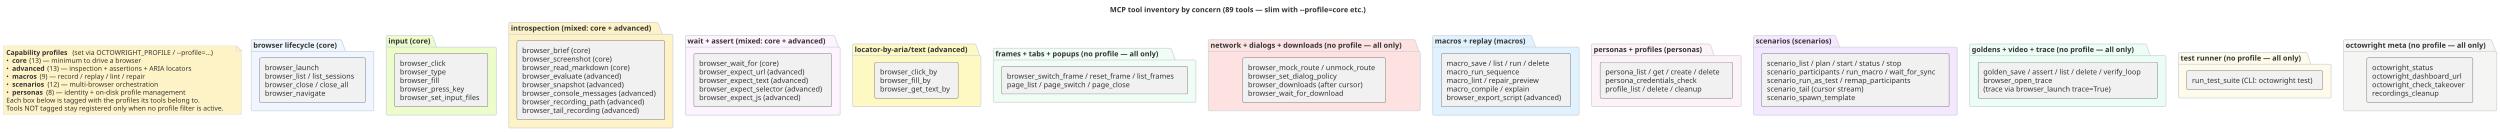
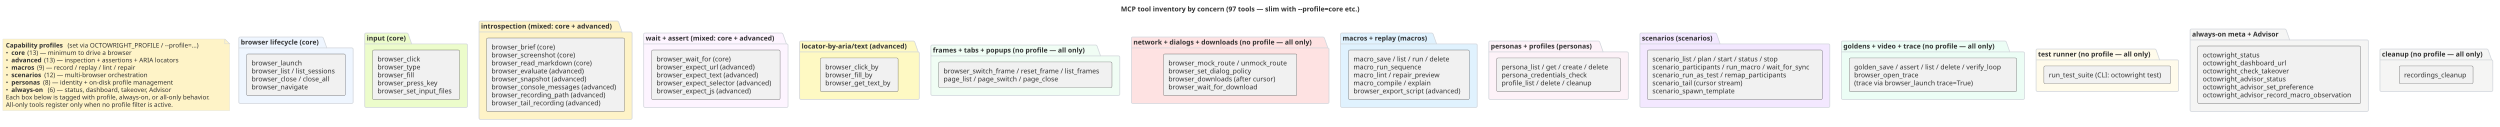
- <svg xmlns="http://www.w3.org/2000/svg" contentStyleType="text/css" data-diagram-type="DESCRIPTION" height="253px" preserveAspectRatio="none" style="width:4814px;height:253px;background:#FFFFFF;" version="1.1" viewBox="0 0 4814 253" width="4814px" zoomAndPan="magnify">
+ <svg xmlns="http://www.w3.org/2000/svg" contentStyleType="text/css" data-diagram-type="DESCRIPTION" height="261px" preserveAspectRatio="none" style="width:5162px;height:261px;background:#FFFFFF;" version="1.1" viewBox="0 0 5162 261" width="5162px" zoomAndPan="magnify">
  <defs />
  <g>
    <g class="title" data-source-line="5">
-       <text fill="#333333" font-family="sans-serif" font-size="14" font-weight="bold" lengthAdjust="spacing" textLength="526.394" x="2137.178" y="23.535">MCP tool inventory by concern (89 tools — slim with --profile=core etc.)</text>
-     </g>
-     <g class="cluster" data-qualified-name="browser lifecycle .core." data-source-line="25" id="ent0003">
-       <path d="M486.25,76.468 L655.893,76.468 A3.75,3.75 0 0 1 658.393,78.968 L665.393,98.957 L717.25,98.957 A2.5,2.5 0 0 1 719.75,101.457 L719.75,210.918 A2.5,2.5 0 0 1 717.25,213.418 L486.25,213.418 A2.5,2.5 0 0 1 483.75,210.918 L483.75,78.968 A2.5,2.5 0 0 1 486.25,76.468" fill="#EFF6FF" style="stroke:#D1D5DB;stroke-width:1.5;" />
-       <line style="stroke:#D1D5DB;stroke-width:1.5;" x1="483.75" x2="665.393" y1="98.957" y2="98.957" />
-       <text fill="#333333" font-family="sans-serif" font-size="14" font-weight="bold" lengthAdjust="spacing" textLength="168.643" x="487.75" y="92.003">browser lifecycle (core)</text>
-     </g>
-     <g class="cluster" data-qualified-name="input .core." data-source-line="29" id="ent0005">
-       <path d="M746.25,68.228 L831.093,68.228 A3.75,3.75 0 0 1 833.593,70.728 L840.593,90.717 L953.25,90.717 A2.5,2.5 0 0 1 955.75,93.217 L955.75,219.168 A2.5,2.5 0 0 1 953.25,221.668 L746.25,221.668 A2.5,2.5 0 0 1 743.75,219.168 L743.75,70.728 A2.5,2.5 0 0 1 746.25,68.228" fill="#ECFCCB" style="stroke:#D1D5DB;stroke-width:1.5;" />
-       <line style="stroke:#D1D5DB;stroke-width:1.5;" x1="743.75" x2="840.593" y1="90.717" y2="90.717" />
-       <text fill="#333333" font-family="sans-serif" font-size="14" font-weight="bold" lengthAdjust="spacing" textLength="83.843" x="747.75" y="83.763">input (core)</text>
-     </g>
-     <g class="cluster" data-qualified-name="introspection .mixed. core . advanced." data-source-line="33" id="ent0007">
-       <path d="M982.25,43.488 L1265.622,43.488 A3.75,3.75 0 0 1 1268.122,45.988 L1275.122,65.977 L1293.25,65.977 A2.5,2.5 0 0 1 1295.75,68.477 L1295.75,243.898 A2.5,2.5 0 0 1 1293.25,246.398 L982.25,246.398 A2.5,2.5 0 0 1 979.75,243.898 L979.75,45.988 A2.5,2.5 0 0 1 982.25,43.488" fill="#FEF3C7" style="stroke:#D1D5DB;stroke-width:1.5;" />
-       <line style="stroke:#D1D5DB;stroke-width:1.5;" x1="979.75" x2="1275.122" y1="65.977" y2="65.977" />
-       <text fill="#333333" font-family="sans-serif" font-size="14" font-weight="bold" lengthAdjust="spacing" textLength="282.372" x="983.75" y="59.023">introspection (mixed: core + advanced)</text>
-     </g>
-     <g class="cluster" data-qualified-name="wait . assert .mixed. core . advanced." data-source-line="37" id="ent0009">
-       <path d="M1322.25,68.228 L1604.891,68.228 A3.75,3.75 0 0 1 1607.391,70.728 L1614.391,90.717 L1615.25,90.717 A2.5,2.5 0 0 1 1617.75,93.217 L1617.75,219.168 A2.5,2.5 0 0 1 1615.25,221.668 L1322.25,221.668 A2.5,2.5 0 0 1 1319.75,219.168 L1319.75,70.728 A2.5,2.5 0 0 1 1322.25,68.228" fill="#FDF4FF" style="stroke:#D1D5DB;stroke-width:1.5;" />
-       <line style="stroke:#D1D5DB;stroke-width:1.5;" x1="1319.75" x2="1614.391" y1="90.717" y2="90.717" />
-       <text fill="#333333" font-family="sans-serif" font-size="14" font-weight="bold" lengthAdjust="spacing" textLength="281.641" x="1323.75" y="83.763">wait + assert (mixed: core + advanced)</text>
-     </g>
-     <g class="cluster" data-qualified-name="locator-by-aria.text .advanced." data-source-line="41" id="ent0011">
-       <path d="M1644.25,84.708 L1877.002,84.708 A3.75,3.75 0 0 1 1879.502,87.208 L1886.502,107.197 L1886.25,107.197 A2.5,2.5 0 0 1 1888.75,109.697 L1888.75,202.678 A2.5,2.5 0 0 1 1886.25,205.178 L1644.25,205.178 A2.5,2.5 0 0 1 1641.75,202.678 L1641.75,87.208 A2.5,2.5 0 0 1 1644.25,84.708" fill="#FEF9C3" style="stroke:#D1D5DB;stroke-width:1.5;" />
-       <line style="stroke:#D1D5DB;stroke-width:1.5;" x1="1641.75" x2="1886.502" y1="107.197" y2="107.197" />
-       <text fill="#333333" font-family="sans-serif" font-size="14" font-weight="bold" lengthAdjust="spacing" textLength="231.752" x="1645.75" y="100.243">locator-by-aria/text (advanced)</text>
-     </g>
-     <g class="cluster" data-qualified-name="frames . tabs . popups .no profile . all only." data-source-line="45" id="ent0013">
-       <path d="M1915.25,92.958 L2253.515,92.958 A3.75,3.75 0 0 1 2256.015,95.458 L2263.015,115.447 L2300.25,115.447 A2.5,2.5 0 0 1 2302.75,117.947 L2302.75,194.438 A2.5,2.5 0 0 1 2300.25,196.938 L1915.25,196.938 A2.5,2.5 0 0 1 1912.75,194.438 L1912.75,95.458 A2.5,2.5 0 0 1 1915.25,92.958" fill="#F0FDF4" style="stroke:#D1D5DB;stroke-width:1.5;" />
-       <line style="stroke:#D1D5DB;stroke-width:1.5;" x1="1912.75" x2="2263.015" y1="115.447" y2="115.447" />
-       <text fill="#333333" font-family="sans-serif" font-size="14" font-weight="bold" lengthAdjust="spacing" textLength="337.265" x="1916.75" y="108.493">frames + tabs + popups (no profile — all only)</text>
-     </g>
-     <g class="cluster" data-qualified-name="network . dialogs . downloads .no profile . all only." data-source-line="49" id="ent0015">
-       <path d="M2329.25,76.468 L2722.872,76.468 A3.75,3.75 0 0 1 2725.372,78.968 L2732.372,98.957 L2732.25,98.957 A2.5,2.5 0 0 1 2734.75,101.457 L2734.75,210.918 A2.5,2.5 0 0 1 2732.25,213.418 L2329.25,213.418 A2.5,2.5 0 0 1 2326.75,210.918 L2326.75,78.968 A2.5,2.5 0 0 1 2329.25,76.468" fill="#FEE2E2" style="stroke:#D1D5DB;stroke-width:1.5;" />
-       <line style="stroke:#D1D5DB;stroke-width:1.5;" x1="2326.75" x2="2732.372" y1="98.957" y2="98.957" />
-       <text fill="#333333" font-family="sans-serif" font-size="14" font-weight="bold" lengthAdjust="spacing" textLength="392.622" x="2330.75" y="92.003">network + dialogs + downloads (no profile — all only)</text>
-     </g>
-     <g class="cluster" data-qualified-name="macros . replay .macros." data-source-line="53" id="ent0017">
-       <path d="M2761.25,68.228 L2947.354,68.228 A3.75,3.75 0 0 1 2949.854,70.728 L2956.854,90.717 L3038.25,90.717 A2.5,2.5 0 0 1 3040.75,93.217 L3040.75,219.168 A2.5,2.5 0 0 1 3038.25,221.668 L2761.25,221.668 A2.5,2.5 0 0 1 2758.75,219.168 L2758.75,70.728 A2.5,2.5 0 0 1 2761.25,68.228" fill="#E0F2FE" style="stroke:#D1D5DB;stroke-width:1.5;" />
-       <line style="stroke:#D1D5DB;stroke-width:1.5;" x1="2758.75" x2="2956.854" y1="90.717" y2="90.717" />
-       <text fill="#333333" font-family="sans-serif" font-size="14" font-weight="bold" lengthAdjust="spacing" textLength="185.103" x="2762.75" y="83.763">macros + replay (macros)</text>
-     </g>
-     <g class="cluster" data-qualified-name="personas . profiles .personas." data-source-line="57" id="ent0019">
-       <path d="M3067.25,84.708 L3291.3,84.708 A3.75,3.75 0 0 1 3293.8,87.208 L3300.8,107.197 L3350.25,107.197 A2.5,2.5 0 0 1 3352.75,109.697 L3352.75,202.678 A2.5,2.5 0 0 1 3350.25,205.178 L3067.25,205.178 A2.5,2.5 0 0 1 3064.75,202.678 L3064.75,87.208 A2.5,2.5 0 0 1 3067.25,84.708" fill="#FDF2F8" style="stroke:#D1D5DB;stroke-width:1.5;" />
-       <line style="stroke:#D1D5DB;stroke-width:1.5;" x1="3064.75" x2="3300.8" y1="107.197" y2="107.197" />
-       <text fill="#333333" font-family="sans-serif" font-size="14" font-weight="bold" lengthAdjust="spacing" textLength="223.05" x="3068.75" y="100.243">personas + profiles (personas)</text>
-     </g>
-     <g class="cluster" data-qualified-name="scenarios .scenarios." data-source-line="61" id="ent0021">
-       <path d="M3379.25,68.228 L3532.78,68.228 A3.75,3.75 0 0 1 3535.28,70.728 L3542.28,90.717 L3766.25,90.717 A2.5,2.5 0 0 1 3768.75,93.217 L3768.75,219.168 A2.5,2.5 0 0 1 3766.25,221.668 L3379.25,221.668 A2.5,2.5 0 0 1 3376.75,219.168 L3376.75,70.728 A2.5,2.5 0 0 1 3379.25,68.228" fill="#F3E8FF" style="stroke:#D1D5DB;stroke-width:1.5;" />
-       <line style="stroke:#D1D5DB;stroke-width:1.5;" x1="3376.75" x2="3542.28" y1="90.717" y2="90.717" />
-       <text fill="#333333" font-family="sans-serif" font-size="14" font-weight="bold" lengthAdjust="spacing" textLength="152.53" x="3380.75" y="83.763">scenarios (scenarios)</text>
-     </g>
-     <g class="cluster" data-qualified-name="goldens . video . trace .no profile . all only." data-source-line="65" id="ent0023">
-       <path d="M3795.25,84.708 L4130.965,84.708 A3.75,3.75 0 0 1 4133.465,87.208 L4140.465,107.197 L4168.25,107.197 A2.5,2.5 0 0 1 4170.75,109.697 L4170.75,202.678 A2.5,2.5 0 0 1 4168.25,205.178 L3795.25,205.178 A2.5,2.5 0 0 1 3792.75,202.678 L3792.75,87.208 A2.5,2.5 0 0 1 3795.25,84.708" fill="#ECFDF5" style="stroke:#D1D5DB;stroke-width:1.5;" />
-       <line style="stroke:#D1D5DB;stroke-width:1.5;" x1="3792.75" x2="4140.465" y1="107.197" y2="107.197" />
-       <text fill="#333333" font-family="sans-serif" font-size="14" font-weight="bold" lengthAdjust="spacing" textLength="334.715" x="3796.75" y="100.243">goldens + video + trace (no profile — all only)</text>
-     </g>
-     <g class="cluster" data-qualified-name="test runner .no profile . all only." data-source-line="69" id="ent0025">
-       <path d="M4197.25,101.198 L4440.31,101.198 A3.75,3.75 0 0 1 4442.81,103.698 L4449.81,123.687 L4486.25,123.687 A2.5,2.5 0 0 1 4488.75,126.187 L4488.75,186.188 A2.5,2.5 0 0 1 4486.25,188.688 L4197.25,188.688 A2.5,2.5 0 0 1 4194.75,186.188 L4194.75,103.698 A2.5,2.5 0 0 1 4197.25,101.198" fill="#FFFBEB" style="stroke:#D1D5DB;stroke-width:1.5;" />
-       <line style="stroke:#D1D5DB;stroke-width:1.5;" x1="4194.75" x2="4449.81" y1="123.687" y2="123.687" />
-       <text fill="#333333" font-family="sans-serif" font-size="14" font-weight="bold" lengthAdjust="spacing" textLength="242.06" x="4198.75" y="116.733">test runner (no profile — all only)</text>
-     </g>
-     <g class="cluster" data-qualified-name="octowright meta .no profile . all only." data-source-line="73" id="ent0027">
-       <path d="M4515.25,76.468 L4796.12,76.468 A3.75,3.75 0 0 1 4798.62,78.968 L4805.62,98.957 L4805.25,98.957 A2.5,2.5 0 0 1 4807.75,101.457 L4807.75,210.918 A2.5,2.5 0 0 1 4805.25,213.418 L4515.25,213.418 A2.5,2.5 0 0 1 4512.75,210.918 L4512.75,78.968 A2.5,2.5 0 0 1 4515.25,76.468" fill="#F5F5F4" style="stroke:#D1D5DB;stroke-width:1.5;" />
-       <line style="stroke:#D1D5DB;stroke-width:1.5;" x1="4512.75" x2="4805.62" y1="98.957" y2="98.957" />
-       <text fill="#333333" font-family="sans-serif" font-size="14" font-weight="bold" lengthAdjust="spacing" textLength="279.87" x="4516.75" y="92.003">octowright meta (no profile — all only)</text>
-     </g>
-     <g class="entity" data-qualified-name="browser lifecycle .core..LIFE" data-source-line="26" id="ent0004">
-       <rect fill="#F1F1F1" height="85.953" rx="2.5" ry="2.5" style="stroke:#181818;stroke-width:0.5;" width="203.408" x="500.05" y="111.468" />
-       <text fill="#333333" font-family="sans-serif" font-size="14" lengthAdjust="spacing" textLength="106.606" x="510.05" y="135.003">browser_launch</text>
-       <text fill="#333333" font-family="sans-serif" font-size="14" lengthAdjust="spacing" textLength="183.408" x="510.05" y="151.492">browser_list / list_sessions</text>
-       <text fill="#333333" font-family="sans-serif" font-size="14" lengthAdjust="spacing" textLength="170.126" x="510.05" y="167.98">browser_close / close_all</text>
-       <text fill="#333333" font-family="sans-serif" font-size="14" lengthAdjust="spacing" textLength="118.802" x="510.05" y="184.468">browser_navigate</text>
-     </g>
-     <g class="entity" data-qualified-name="input .core..INPUT" data-source-line="30" id="ent0006">
-       <rect fill="#F1F1F1" height="102.441" rx="2.5" ry="2.5" style="stroke:#181818;stroke-width:0.5;" width="179.414" x="760.05" y="103.228" />
-       <text fill="#333333" font-family="sans-serif" font-size="14" lengthAdjust="spacing" textLength="92.21" x="770.05" y="126.763">browser_click</text>
-       <text fill="#333333" font-family="sans-serif" font-size="14" lengthAdjust="spacing" textLength="90.754" x="770.05" y="143.252">browser_type</text>
-       <text fill="#333333" font-family="sans-serif" font-size="14" lengthAdjust="spacing" textLength="78.88" x="770.05" y="159.74">browser_fill</text>
-       <text fill="#333333" font-family="sans-serif" font-size="14" lengthAdjust="spacing" textLength="128.502" x="770.05" y="176.228">browser_press_key</text>
-       <text fill="#333333" font-family="sans-serif" font-size="14" lengthAdjust="spacing" textLength="159.414" x="770.05" y="192.717">browser_set_input_files</text>
-     </g>
-     <g class="entity" data-qualified-name="introspection .mixed. core . advanced..INTRO" data-source-line="34" id="ent0008">
-       <rect fill="#F1F1F1" height="151.906" rx="2.5" ry="2.5" style="stroke:#181818;stroke-width:0.5;" width="284.701" x="995.4" y="78.488" />
-       <text fill="#333333" font-family="sans-serif" font-size="14" lengthAdjust="spacing" textLength="135.96" x="1005.4" y="102.023">browser_brief (core)</text>
-       <text fill="#333333" font-family="sans-serif" font-size="14" lengthAdjust="spacing" textLength="178.411" x="1005.4" y="118.512">browser_screenshot (core)</text>
-       <text fill="#333333" font-family="sans-serif" font-size="14" lengthAdjust="spacing" textLength="213.097" x="1005.4" y="135">browser_read_markdown (core)</text>
-       <text fill="#333333" font-family="sans-serif" font-size="14" lengthAdjust="spacing" textLength="195.398" x="1005.4" y="151.488">browser_evaluate (advanced)</text>
-       <text fill="#333333" font-family="sans-serif" font-size="14" lengthAdjust="spacing" textLength="201.148" x="1005.4" y="167.977">browser_snapshot (advanced)</text>
-       <text fill="#333333" font-family="sans-serif" font-size="14" lengthAdjust="spacing" textLength="264.701" x="1005.4" y="184.465">browser_console_messages (advanced)</text>
-       <text fill="#333333" font-family="sans-serif" font-size="14" lengthAdjust="spacing" textLength="241.89" x="1005.4" y="200.953">browser_recording_path (advanced)</text>
-       <text fill="#333333" font-family="sans-serif" font-size="14" lengthAdjust="spacing" textLength="232.483" x="1005.4" y="217.441">browser_tail_recording (advanced)</text>
-     </g>
-     <g class="entity" data-qualified-name="wait . assert .mixed. core . advanced..ASSERT" data-source-line="38" id="ent0010">
-       <rect fill="#F1F1F1" height="102.441" rx="2.5" ry="2.5" style="stroke:#181818;stroke-width:0.5;" width="265.041" x="1336.23" y="103.228" />
-       <text fill="#333333" font-family="sans-serif" font-size="14" lengthAdjust="spacing" textLength="158.703" x="1346.23" y="126.763">browser_wait_for (core)</text>
-       <text fill="#333333" font-family="sans-serif" font-size="14" lengthAdjust="spacing" textLength="209.986" x="1346.23" y="143.252">browser_expect_url (advanced)</text>
-       <text fill="#333333" font-family="sans-serif" font-size="14" lengthAdjust="spacing" textLength="218.381" x="1346.23" y="159.74">browser_expect_text (advanced)</text>
-       <text fill="#333333" font-family="sans-serif" font-size="14" lengthAdjust="spacing" textLength="245.041" x="1346.23" y="176.228">browser_expect_selector (advanced)</text>
-       <text fill="#333333" font-family="sans-serif" font-size="14" lengthAdjust="spacing" textLength="202.918" x="1346.23" y="192.717">browser_expect_js (advanced)</text>
-     </g>
-     <g class="entity" data-qualified-name="locator-by-aria.text .advanced..LOC" data-source-line="42" id="ent0012">
-       <rect fill="#F1F1F1" height="69.465" rx="2.5" ry="2.5" style="stroke:#181818;stroke-width:0.5;" width="160.342" x="1684.58" y="119.708" />
-       <text fill="#333333" font-family="sans-serif" font-size="14" lengthAdjust="spacing" textLength="115.336" x="1694.58" y="143.243">browser_click_by</text>
-       <text fill="#333333" font-family="sans-serif" font-size="14" lengthAdjust="spacing" textLength="102.006" x="1694.58" y="159.732">browser_fill_by</text>
-       <text fill="#333333" font-family="sans-serif" font-size="14" lengthAdjust="spacing" textLength="140.342" x="1694.58" y="176.22">browser_get_text_by</text>
-     </g>
-     <g class="entity" data-qualified-name="frames . tabs . popups .no profile . all only..FRMTAB" data-source-line="46" id="ent0014">
-       <rect fill="#F1F1F1" height="52.977" rx="2.5" ry="2.5" style="stroke:#181818;stroke-width:0.5;" width="357.798" x="1928.86" y="127.958" />
-       <text fill="#333333" font-family="sans-serif" font-size="14" lengthAdjust="spacing" textLength="337.798" x="1938.86" y="151.493">browser_switch_frame / reset_frame / list_frames</text>
-       <text fill="#333333" font-family="sans-serif" font-size="14" lengthAdjust="spacing" textLength="250.906" x="1938.86" y="167.982">page_list / page_switch / page_close</text>
-     </g>
-     <g class="entity" data-qualified-name="network . dialogs . downloads .no profile . all only..NET" data-source-line="50" id="ent0016">
-       <rect fill="#F1F1F1" height="85.953" rx="2.5" ry="2.5" style="stroke:#181818;stroke-width:0.5;" width="275.322" x="2393.09" y="111.468" />
-       <text fill="#333333" font-family="sans-serif" font-size="14" lengthAdjust="spacing" textLength="255.322" x="2403.09" y="135.003">browser_mock_route / unmock_route</text>
-       <text fill="#333333" font-family="sans-serif" font-size="14" lengthAdjust="spacing" textLength="177.721" x="2403.09" y="151.492">browser_set_dialog_policy</text>
-       <text fill="#333333" font-family="sans-serif" font-size="14" lengthAdjust="spacing" textLength="227.466" x="2403.09" y="167.98">browser_downloads (after cursor)</text>
-       <text fill="#333333" font-family="sans-serif" font-size="14" lengthAdjust="spacing" textLength="188.945" x="2403.09" y="184.468">browser_wait_for_download</text>
-     </g>
-     <g class="entity" data-qualified-name="macros . replay .macros..MAC" data-source-line="54" id="ent0018">
-       <rect fill="#F1F1F1" height="102.441" rx="2.5" ry="2.5" style="stroke:#181818;stroke-width:0.5;" width="249.011" x="2775.25" y="103.228" />
-       <text fill="#333333" font-family="sans-serif" font-size="14" lengthAdjust="spacing" textLength="212.885" x="2785.25" y="126.763">macro_save / list / run / delete</text>
-       <text fill="#333333" font-family="sans-serif" font-size="14" lengthAdjust="spacing" textLength="143.302" x="2785.25" y="143.252">macro_run_sequence</text>
-       <text fill="#333333" font-family="sans-serif" font-size="14" lengthAdjust="spacing" textLength="186.587" x="2785.25" y="159.74">macro_lint / repair_preview</text>
-       <text fill="#333333" font-family="sans-serif" font-size="14" lengthAdjust="spacing" textLength="168.759" x="2785.25" y="176.228">macro_compile / explain</text>
-       <text fill="#333333" font-family="sans-serif" font-size="14" lengthAdjust="spacing" textLength="229.011" x="2785.25" y="192.717">browser_export_script (advanced)</text>
-     </g>
-     <g class="entity" data-qualified-name="personas . profiles .personas..PERS" data-source-line="58" id="ent0020">
-       <rect fill="#F1F1F1" height="69.465" rx="2.5" ry="2.5" style="stroke:#181818;stroke-width:0.5;" width="255.293" x="3081.11" y="119.708" />
-       <text fill="#333333" font-family="sans-serif" font-size="14" lengthAdjust="spacing" textLength="235.293" x="3091.11" y="143.243">persona_list / get / create / delete</text>
-       <text fill="#333333" font-family="sans-serif" font-size="14" lengthAdjust="spacing" textLength="181.706" x="3091.11" y="159.732">persona_credentials_check</text>
-       <text fill="#333333" font-family="sans-serif" font-size="14" lengthAdjust="spacing" textLength="198.481" x="3091.11" y="176.22">profile_list / delete / cleanup</text>
-     </g>
-     <g class="entity" data-qualified-name="scenarios .scenarios..SCN" data-source-line="62" id="ent0022">
-       <rect fill="#F1F1F1" height="102.441" rx="2.5" ry="2.5" style="stroke:#181818;stroke-width:0.5;" width="360.676" x="3392.42" y="103.228" />
-       <text fill="#333333" font-family="sans-serif" font-size="14" lengthAdjust="spacing" textLength="280.472" x="3402.42" y="126.763">scenario_list / plan / start / status / stop</text>
-       <text fill="#333333" font-family="sans-serif" font-size="14" lengthAdjust="spacing" textLength="340.676" x="3402.42" y="143.252">scenario_participants / run_macro / wait_for_sync</text>
-       <text fill="#333333" font-family="sans-serif" font-size="14" lengthAdjust="spacing" textLength="288.005" x="3402.42" y="159.74">scenario_run_as_test / remap_participants</text>
-       <text fill="#333333" font-family="sans-serif" font-size="14" lengthAdjust="spacing" textLength="192.685" x="3402.42" y="176.228">scenario_tail (cursor stream)</text>
-       <text fill="#333333" font-family="sans-serif" font-size="14" lengthAdjust="spacing" textLength="173.79" x="3402.42" y="192.717">scenario_spawn_template</text>
-     </g>
-     <g class="entity" data-qualified-name="goldens . video . trace .no profile . all only..ART" data-source-line="66" id="ent0024">
-       <rect fill="#F1F1F1" height="69.465" rx="2.5" ry="2.5" style="stroke:#181818;stroke-width:0.5;" width="345.466" x="3809.02" y="119.708" />
-       <text fill="#333333" font-family="sans-serif" font-size="14" lengthAdjust="spacing" textLength="325.466" x="3819.02" y="143.243">golden_save / assert / list / delete / verify_loop</text>
-       <text fill="#333333" font-family="sans-serif" font-size="14" lengthAdjust="spacing" textLength="136.158" x="3819.02" y="159.732">browser_open_trace</text>
-       <text fill="#333333" font-family="sans-serif" font-size="14" lengthAdjust="spacing" textLength="257.558" x="3819.02" y="176.22">(trace via browser_launch trace=True)</text>
-     </g>
-     <g class="entity" data-qualified-name="test runner .no profile . all only..RUN" data-source-line="70" id="ent0026">
-       <rect fill="#F1F1F1" height="36.488" rx="2.5" ry="2.5" style="stroke:#181818;stroke-width:0.5;" width="261.664" x="4210.92" y="136.198" />
-       <text fill="#333333" font-family="sans-serif" font-size="14" lengthAdjust="spacing" textLength="241.664" x="4220.92" y="159.733">run_test_suite (CLI: octowright test)</text>
-     </g>
-     <g class="entity" data-qualified-name="octowright meta .no profile . all only..META" data-source-line="74" id="ent0028">
-       <rect fill="#F1F1F1" height="85.953" rx="2.5" ry="2.5" style="stroke:#181818;stroke-width:0.5;" width="204.16" x="4557.67" y="111.468" />
-       <text fill="#333333" font-family="sans-serif" font-size="14" lengthAdjust="spacing" textLength="120.989" x="4567.67" y="135.003">octowright_status</text>
-       <text fill="#333333" font-family="sans-serif" font-size="14" lengthAdjust="spacing" textLength="177.338" x="4567.67" y="151.492">octowright_dashboard_url</text>
-       <text fill="#333333" font-family="sans-serif" font-size="14" lengthAdjust="spacing" textLength="184.16" x="4567.67" y="167.98">octowright_check_takeover</text>
-       <text fill="#333333" font-family="sans-serif" font-size="14" lengthAdjust="spacing" textLength="132.378" x="4567.67" y="184.468">recordings_cleanup</text>
+       <text fill="#333333" font-family="sans-serif" font-size="14" font-weight="700" lengthAdjust="spacing" textLength="526.394" x="2314.368" y="23.535">MCP tool inventory by concern (97 tools — slim with --profile=core etc.)</text>
+     </g>
+     <g class="cluster" data-qualified-name="browser lifecycle .core." data-source-line="26" id="ent0003">
+       <path d="M495.63,76.468 L665.273,76.468 A3.75,3.75 0 0 1 667.773,78.968 L674.773,98.957 L726.63,98.957 A2.5,2.5 0 0 1 729.13,101.457 L729.13,210.918 A2.5,2.5 0 0 1 726.63,213.418 L495.63,213.418 A2.5,2.5 0 0 1 493.13,210.918 L493.13,78.968 A2.5,2.5 0 0 1 495.63,76.468" fill="#EFF6FF" style="stroke:#D1D5DB;stroke-width:1.5;" />
+       <line style="stroke:#D1D5DB;stroke-width:1.5;" x1="493.13" x2="674.773" y1="98.957" y2="98.957" />
+       <text fill="#333333" font-family="sans-serif" font-size="14" font-weight="700" lengthAdjust="spacing" textLength="168.643" x="497.13" y="92.003">browser lifecycle (core)</text>
+     </g>
+     <g class="cluster" data-qualified-name="input .core." data-source-line="30" id="ent0005">
+       <path d="M755.63,68.228 L840.473,68.228 A3.75,3.75 0 0 1 842.973,70.728 L849.973,90.717 L962.63,90.717 A2.5,2.5 0 0 1 965.13,93.217 L965.13,219.168 A2.5,2.5 0 0 1 962.63,221.668 L755.63,221.668 A2.5,2.5 0 0 1 753.13,219.168 L753.13,70.728 A2.5,2.5 0 0 1 755.63,68.228" fill="#ECFCCB" style="stroke:#D1D5DB;stroke-width:1.5;" />
+       <line style="stroke:#D1D5DB;stroke-width:1.5;" x1="753.13" x2="849.973" y1="90.717" y2="90.717" />
+       <text fill="#333333" font-family="sans-serif" font-size="14" font-weight="700" lengthAdjust="spacing" textLength="83.843" x="757.13" y="83.763">input (core)</text>
+     </g>
+     <g class="cluster" data-qualified-name="introspection .mixed. core . advanced." data-source-line="34" id="ent0007">
+       <path d="M991.63,43.488 L1275.002,43.488 A3.75,3.75 0 0 1 1277.502,45.988 L1284.502,65.977 L1302.63,65.977 A2.5,2.5 0 0 1 1305.13,68.477 L1305.13,243.898 A2.5,2.5 0 0 1 1302.63,246.398 L991.63,246.398 A2.5,2.5 0 0 1 989.13,243.898 L989.13,45.988 A2.5,2.5 0 0 1 991.63,43.488" fill="#FEF3C7" style="stroke:#D1D5DB;stroke-width:1.5;" />
+       <line style="stroke:#D1D5DB;stroke-width:1.5;" x1="989.13" x2="1284.502" y1="65.977" y2="65.977" />
+       <text fill="#333333" font-family="sans-serif" font-size="14" font-weight="700" lengthAdjust="spacing" textLength="282.372" x="993.13" y="59.023">introspection (mixed: core + advanced)</text>
+     </g>
+     <g class="cluster" data-qualified-name="wait . assert .mixed. core . advanced." data-source-line="38" id="ent0009">
+       <path d="M1331.63,68.228 L1614.271,68.228 A3.75,3.75 0 0 1 1616.771,70.728 L1623.771,90.717 L1624.63,90.717 A2.5,2.5 0 0 1 1627.13,93.217 L1627.13,219.168 A2.5,2.5 0 0 1 1624.63,221.668 L1331.63,221.668 A2.5,2.5 0 0 1 1329.13,219.168 L1329.13,70.728 A2.5,2.5 0 0 1 1331.63,68.228" fill="#FDF4FF" style="stroke:#D1D5DB;stroke-width:1.5;" />
+       <line style="stroke:#D1D5DB;stroke-width:1.5;" x1="1329.13" x2="1623.771" y1="90.717" y2="90.717" />
+       <text fill="#333333" font-family="sans-serif" font-size="14" font-weight="700" lengthAdjust="spacing" textLength="281.641" x="1333.13" y="83.763">wait + assert (mixed: core + advanced)</text>
+     </g>
+     <g class="cluster" data-qualified-name="locator-by-aria.text .advanced." data-source-line="42" id="ent0011">
+       <path d="M1653.63,84.708 L1886.382,84.708 A3.75,3.75 0 0 1 1888.882,87.208 L1895.882,107.197 L1895.63,107.197 A2.5,2.5 0 0 1 1898.13,109.697 L1898.13,202.678 A2.5,2.5 0 0 1 1895.63,205.178 L1653.63,205.178 A2.5,2.5 0 0 1 1651.13,202.678 L1651.13,87.208 A2.5,2.5 0 0 1 1653.63,84.708" fill="#FEF9C3" style="stroke:#D1D5DB;stroke-width:1.5;" />
+       <line style="stroke:#D1D5DB;stroke-width:1.5;" x1="1651.13" x2="1895.882" y1="107.197" y2="107.197" />
+       <text fill="#333333" font-family="sans-serif" font-size="14" font-weight="700" lengthAdjust="spacing" textLength="231.752" x="1655.13" y="100.243">locator-by-aria/text (advanced)</text>
+     </g>
+     <g class="cluster" data-qualified-name="frames . tabs . popups .no profile . all only." data-source-line="46" id="ent0013">
+       <path d="M1924.63,92.958 L2262.895,92.958 A3.75,3.75 0 0 1 2265.395,95.458 L2272.395,115.447 L2309.63,115.447 A2.5,2.5 0 0 1 2312.13,117.947 L2312.13,194.438 A2.5,2.5 0 0 1 2309.63,196.938 L1924.63,196.938 A2.5,2.5 0 0 1 1922.13,194.438 L1922.13,95.458 A2.5,2.5 0 0 1 1924.63,92.958" fill="#F0FDF4" style="stroke:#D1D5DB;stroke-width:1.5;" />
+       <line style="stroke:#D1D5DB;stroke-width:1.5;" x1="1922.13" x2="2272.395" y1="115.447" y2="115.447" />
+       <text fill="#333333" font-family="sans-serif" font-size="14" font-weight="700" lengthAdjust="spacing" textLength="337.265" x="1926.13" y="108.493">frames + tabs + popups (no profile — all only)</text>
+     </g>
+     <g class="cluster" data-qualified-name="network . dialogs . downloads .no profile . all only." data-source-line="50" id="ent0015">
+       <path d="M2338.63,76.468 L2732.252,76.468 A3.75,3.75 0 0 1 2734.752,78.968 L2741.752,98.957 L2741.63,98.957 A2.5,2.5 0 0 1 2744.13,101.457 L2744.13,210.918 A2.5,2.5 0 0 1 2741.63,213.418 L2338.63,213.418 A2.5,2.5 0 0 1 2336.13,210.918 L2336.13,78.968 A2.5,2.5 0 0 1 2338.63,76.468" fill="#FEE2E2" style="stroke:#D1D5DB;stroke-width:1.5;" />
+       <line style="stroke:#D1D5DB;stroke-width:1.5;" x1="2336.13" x2="2741.752" y1="98.957" y2="98.957" />
+       <text fill="#333333" font-family="sans-serif" font-size="14" font-weight="700" lengthAdjust="spacing" textLength="392.622" x="2340.13" y="92.003">network + dialogs + downloads (no profile — all only)</text>
+     </g>
+     <g class="cluster" data-qualified-name="macros . replay .macros." data-source-line="54" id="ent0017">
+       <path d="M2770.63,68.228 L2956.733,68.228 A3.75,3.75 0 0 1 2959.233,70.728 L2966.233,90.717 L3047.63,90.717 A2.5,2.5 0 0 1 3050.13,93.217 L3050.13,219.168 A2.5,2.5 0 0 1 3047.63,221.668 L2770.63,221.668 A2.5,2.5 0 0 1 2768.13,219.168 L2768.13,70.728 A2.5,2.5 0 0 1 2770.63,68.228" fill="#E0F2FE" style="stroke:#D1D5DB;stroke-width:1.5;" />
+       <line style="stroke:#D1D5DB;stroke-width:1.5;" x1="2768.13" x2="2966.233" y1="90.717" y2="90.717" />
+       <text fill="#333333" font-family="sans-serif" font-size="14" font-weight="700" lengthAdjust="spacing" textLength="185.103" x="2772.13" y="83.763">macros + replay (macros)</text>
+     </g>
+     <g class="cluster" data-qualified-name="personas . profiles .personas." data-source-line="58" id="ent0019">
+       <path d="M3076.63,84.708 L3300.68,84.708 A3.75,3.75 0 0 1 3303.18,87.208 L3310.18,107.197 L3359.63,107.197 A2.5,2.5 0 0 1 3362.13,109.697 L3362.13,202.678 A2.5,2.5 0 0 1 3359.63,205.178 L3076.63,205.178 A2.5,2.5 0 0 1 3074.13,202.678 L3074.13,87.208 A2.5,2.5 0 0 1 3076.63,84.708" fill="#FDF2F8" style="stroke:#D1D5DB;stroke-width:1.5;" />
+       <line style="stroke:#D1D5DB;stroke-width:1.5;" x1="3074.13" x2="3310.18" y1="107.197" y2="107.197" />
+       <text fill="#333333" font-family="sans-serif" font-size="14" font-weight="700" lengthAdjust="spacing" textLength="223.05" x="3078.13" y="100.243">personas + profiles (personas)</text>
+     </g>
+     <g class="cluster" data-qualified-name="scenarios .scenarios." data-source-line="62" id="ent0021">
+       <path d="M3388.63,68.228 L3542.16,68.228 A3.75,3.75 0 0 1 3544.66,70.728 L3551.66,90.717 L3775.63,90.717 A2.5,2.5 0 0 1 3778.13,93.217 L3778.13,219.168 A2.5,2.5 0 0 1 3775.63,221.668 L3388.63,221.668 A2.5,2.5 0 0 1 3386.13,219.168 L3386.13,70.728 A2.5,2.5 0 0 1 3388.63,68.228" fill="#F3E8FF" style="stroke:#D1D5DB;stroke-width:1.5;" />
+       <line style="stroke:#D1D5DB;stroke-width:1.5;" x1="3386.13" x2="3551.66" y1="90.717" y2="90.717" />
+       <text fill="#333333" font-family="sans-serif" font-size="14" font-weight="700" lengthAdjust="spacing" textLength="152.53" x="3390.13" y="83.763">scenarios (scenarios)</text>
+     </g>
+     <g class="cluster" data-qualified-name="goldens . video . trace .no profile . all only." data-source-line="66" id="ent0023">
+       <path d="M3804.63,84.708 L4140.345,84.708 A3.75,3.75 0 0 1 4142.845,87.208 L4149.845,107.197 L4177.63,107.197 A2.5,2.5 0 0 1 4180.13,109.697 L4180.13,202.678 A2.5,2.5 0 0 1 4177.63,205.178 L3804.63,205.178 A2.5,2.5 0 0 1 3802.13,202.678 L3802.13,87.208 A2.5,2.5 0 0 1 3804.63,84.708" fill="#ECFDF5" style="stroke:#D1D5DB;stroke-width:1.5;" />
+       <line style="stroke:#D1D5DB;stroke-width:1.5;" x1="3802.13" x2="4149.845" y1="107.197" y2="107.197" />
+       <text fill="#333333" font-family="sans-serif" font-size="14" font-weight="700" lengthAdjust="spacing" textLength="334.715" x="3806.13" y="100.243">goldens + video + trace (no profile — all only)</text>
+     </g>
+     <g class="cluster" data-qualified-name="test runner .no profile . all only." data-source-line="70" id="ent0025">
+       <path d="M4206.63,101.198 L4449.69,101.198 A3.75,3.75 0 0 1 4452.19,103.698 L4459.19,123.687 L4495.63,123.687 A2.5,2.5 0 0 1 4498.13,126.187 L4498.13,186.188 A2.5,2.5 0 0 1 4495.63,188.688 L4206.63,188.688 A2.5,2.5 0 0 1 4204.13,186.188 L4204.13,103.698 A2.5,2.5 0 0 1 4206.63,101.198" fill="#FFFBEB" style="stroke:#D1D5DB;stroke-width:1.5;" />
+       <line style="stroke:#D1D5DB;stroke-width:1.5;" x1="4204.13" x2="4459.19" y1="123.687" y2="123.687" />
+       <text fill="#333333" font-family="sans-serif" font-size="14" font-weight="700" lengthAdjust="spacing" textLength="242.06" x="4208.13" y="116.733">test runner (no profile — all only)</text>
+     </g>
+     <g class="cluster" data-qualified-name="always-on meta . Advisor" data-source-line="74" id="ent0027">
+       <path d="M4524.63,59.978 L4718.205,59.978 A3.75,3.75 0 0 1 4720.705,62.478 L4727.705,82.467 L4887.63,82.467 A2.5,2.5 0 0 1 4890.13,84.967 L4890.13,227.408 A2.5,2.5 0 0 1 4887.63,229.908 L4524.63,229.908 A2.5,2.5 0 0 1 4522.13,227.408 L4522.13,62.478 A2.5,2.5 0 0 1 4524.63,59.978" fill="#F5F5F4" style="stroke:#D1D5DB;stroke-width:1.5;" />
+       <line style="stroke:#D1D5DB;stroke-width:1.5;" x1="4522.13" x2="4727.705" y1="82.467" y2="82.467" />
+       <text fill="#333333" font-family="sans-serif" font-size="14" font-weight="700" lengthAdjust="spacing" textLength="192.575" x="4526.13" y="75.513">always-on meta + Advisor</text>
+     </g>
+     <g class="cluster" data-qualified-name="cleanup .no profile . all only." data-source-line="78" id="ent0029">
+       <path d="M4916.63,101.198 L5135.197,101.198 A3.75,3.75 0 0 1 5137.697,103.698 L5144.697,123.687 L5144.63,123.687 A2.5,2.5 0 0 1 5147.13,126.187 L5147.13,186.188 A2.5,2.5 0 0 1 5144.63,188.688 L4916.63,188.688 A2.5,2.5 0 0 1 4914.13,186.188 L4914.13,103.698 A2.5,2.5 0 0 1 4916.63,101.198" fill="#F5F5F4" style="stroke:#D1D5DB;stroke-width:1.5;" />
+       <line style="stroke:#D1D5DB;stroke-width:1.5;" x1="4914.13" x2="5144.697" y1="123.687" y2="123.687" />
+       <text fill="#333333" font-family="sans-serif" font-size="14" font-weight="700" lengthAdjust="spacing" textLength="217.567" x="4918.13" y="116.733">cleanup (no profile — all only)</text>
+     </g>
+     <g class="entity" data-qualified-name="browser lifecycle .core..LIFE" data-source-line="27" id="ent0004">
+       <rect fill="#F1F1F1" height="85.953" rx="2.5" ry="2.5" style="stroke:#181818;stroke-width:0.5;" width="203.408" x="509.42" y="111.468" />
+       <text fill="#333333" font-family="sans-serif" font-size="14" lengthAdjust="spacing" textLength="106.606" x="519.42" y="135.003">browser_launch</text>
+       <text fill="#333333" font-family="sans-serif" font-size="14" lengthAdjust="spacing" textLength="183.408" x="519.42" y="151.492">browser_list / list_sessions</text>
+       <text fill="#333333" font-family="sans-serif" font-size="14" lengthAdjust="spacing" textLength="170.126" x="519.42" y="167.98">browser_close / close_all</text>
+       <text fill="#333333" font-family="sans-serif" font-size="14" lengthAdjust="spacing" textLength="118.802" x="519.42" y="184.468">browser_navigate</text>
+     </g>
+     <g class="entity" data-qualified-name="input .core..INPUT" data-source-line="31" id="ent0006">
+       <rect fill="#F1F1F1" height="102.441" rx="2.5" ry="2.5" style="stroke:#181818;stroke-width:0.5;" width="179.414" x="769.42" y="103.228" />
+       <text fill="#333333" font-family="sans-serif" font-size="14" lengthAdjust="spacing" textLength="92.21" x="779.42" y="126.763">browser_click</text>
+       <text fill="#333333" font-family="sans-serif" font-size="14" lengthAdjust="spacing" textLength="90.754" x="779.42" y="143.252">browser_type</text>
+       <text fill="#333333" font-family="sans-serif" font-size="14" lengthAdjust="spacing" textLength="78.88" x="779.42" y="159.74">browser_fill</text>
+       <text fill="#333333" font-family="sans-serif" font-size="14" lengthAdjust="spacing" textLength="128.502" x="779.42" y="176.228">browser_press_key</text>
+       <text fill="#333333" font-family="sans-serif" font-size="14" lengthAdjust="spacing" textLength="159.414" x="779.42" y="192.717">browser_set_input_files</text>
+     </g>
+     <g class="entity" data-qualified-name="introspection .mixed. core . advanced..INTRO" data-source-line="35" id="ent0008">
+       <rect fill="#F1F1F1" height="151.906" rx="2.5" ry="2.5" style="stroke:#181818;stroke-width:0.5;" width="284.701" x="1004.78" y="78.488" />
+       <text fill="#333333" font-family="sans-serif" font-size="14" lengthAdjust="spacing" textLength="135.96" x="1014.78" y="102.023">browser_brief (core)</text>
+       <text fill="#333333" font-family="sans-serif" font-size="14" lengthAdjust="spacing" textLength="178.411" x="1014.78" y="118.512">browser_screenshot (core)</text>
+       <text fill="#333333" font-family="sans-serif" font-size="14" lengthAdjust="spacing" textLength="213.097" x="1014.78" y="135">browser_read_markdown (core)</text>
+       <text fill="#333333" font-family="sans-serif" font-size="14" lengthAdjust="spacing" textLength="195.398" x="1014.78" y="151.488">browser_evaluate (advanced)</text>
+       <text fill="#333333" font-family="sans-serif" font-size="14" lengthAdjust="spacing" textLength="201.148" x="1014.78" y="167.977">browser_snapshot (advanced)</text>
+       <text fill="#333333" font-family="sans-serif" font-size="14" lengthAdjust="spacing" textLength="264.701" x="1014.78" y="184.465">browser_console_messages (advanced)</text>
+       <text fill="#333333" font-family="sans-serif" font-size="14" lengthAdjust="spacing" textLength="241.89" x="1014.78" y="200.953">browser_recording_path (advanced)</text>
+       <text fill="#333333" font-family="sans-serif" font-size="14" lengthAdjust="spacing" textLength="232.483" x="1014.78" y="217.441">browser_tail_recording (advanced)</text>
+     </g>
+     <g class="entity" data-qualified-name="wait . assert .mixed. core . advanced..ASSERT" data-source-line="39" id="ent0010">
+       <rect fill="#F1F1F1" height="102.441" rx="2.5" ry="2.5" style="stroke:#181818;stroke-width:0.5;" width="265.041" x="1345.61" y="103.228" />
+       <text fill="#333333" font-family="sans-serif" font-size="14" lengthAdjust="spacing" textLength="158.703" x="1355.61" y="126.763">browser_wait_for (core)</text>
+       <text fill="#333333" font-family="sans-serif" font-size="14" lengthAdjust="spacing" textLength="209.986" x="1355.61" y="143.252">browser_expect_url (advanced)</text>
+       <text fill="#333333" font-family="sans-serif" font-size="14" lengthAdjust="spacing" textLength="218.381" x="1355.61" y="159.74">browser_expect_text (advanced)</text>
+       <text fill="#333333" font-family="sans-serif" font-size="14" lengthAdjust="spacing" textLength="245.041" x="1355.61" y="176.228">browser_expect_selector (advanced)</text>
+       <text fill="#333333" font-family="sans-serif" font-size="14" lengthAdjust="spacing" textLength="202.918" x="1355.61" y="192.717">browser_expect_js (advanced)</text>
+     </g>
+     <g class="entity" data-qualified-name="locator-by-aria.text .advanced..LOC" data-source-line="43" id="ent0012">
+       <rect fill="#F1F1F1" height="69.465" rx="2.5" ry="2.5" style="stroke:#181818;stroke-width:0.5;" width="160.342" x="1693.96" y="119.708" />
+       <text fill="#333333" font-family="sans-serif" font-size="14" lengthAdjust="spacing" textLength="115.336" x="1703.96" y="143.243">browser_click_by</text>
+       <text fill="#333333" font-family="sans-serif" font-size="14" lengthAdjust="spacing" textLength="102.006" x="1703.96" y="159.732">browser_fill_by</text>
+       <text fill="#333333" font-family="sans-serif" font-size="14" lengthAdjust="spacing" textLength="140.342" x="1703.96" y="176.22">browser_get_text_by</text>
+     </g>
+     <g class="entity" data-qualified-name="frames . tabs . popups .no profile . all only..FRMTAB" data-source-line="47" id="ent0014">
+       <rect fill="#F1F1F1" height="52.977" rx="2.5" ry="2.5" style="stroke:#181818;stroke-width:0.5;" width="357.798" x="1938.23" y="127.958" />
+       <text fill="#333333" font-family="sans-serif" font-size="14" lengthAdjust="spacing" textLength="337.798" x="1948.23" y="151.493">browser_switch_frame / reset_frame / list_frames</text>
+       <text fill="#333333" font-family="sans-serif" font-size="14" lengthAdjust="spacing" textLength="250.906" x="1948.23" y="167.982">page_list / page_switch / page_close</text>
+     </g>
+     <g class="entity" data-qualified-name="network . dialogs . downloads .no profile . all only..NET" data-source-line="51" id="ent0016">
+       <rect fill="#F1F1F1" height="85.953" rx="2.5" ry="2.5" style="stroke:#181818;stroke-width:0.5;" width="275.322" x="2402.47" y="111.468" />
+       <text fill="#333333" font-family="sans-serif" font-size="14" lengthAdjust="spacing" textLength="255.322" x="2412.47" y="135.003">browser_mock_route / unmock_route</text>
+       <text fill="#333333" font-family="sans-serif" font-size="14" lengthAdjust="spacing" textLength="177.721" x="2412.47" y="151.492">browser_set_dialog_policy</text>
+       <text fill="#333333" font-family="sans-serif" font-size="14" lengthAdjust="spacing" textLength="227.466" x="2412.47" y="167.98">browser_downloads (after cursor)</text>
+       <text fill="#333333" font-family="sans-serif" font-size="14" lengthAdjust="spacing" textLength="188.945" x="2412.47" y="184.468">browser_wait_for_download</text>
+     </g>
+     <g class="entity" data-qualified-name="macros . replay .macros..MAC" data-source-line="55" id="ent0018">
+       <rect fill="#F1F1F1" height="102.441" rx="2.5" ry="2.5" style="stroke:#181818;stroke-width:0.5;" width="249.011" x="2784.62" y="103.228" />
+       <text fill="#333333" font-family="sans-serif" font-size="14" lengthAdjust="spacing" textLength="212.885" x="2794.62" y="126.763">macro_save / list / run / delete</text>
+       <text fill="#333333" font-family="sans-serif" font-size="14" lengthAdjust="spacing" textLength="143.302" x="2794.62" y="143.252">macro_run_sequence</text>
+       <text fill="#333333" font-family="sans-serif" font-size="14" lengthAdjust="spacing" textLength="186.587" x="2794.62" y="159.74">macro_lint / repair_preview</text>
+       <text fill="#333333" font-family="sans-serif" font-size="14" lengthAdjust="spacing" textLength="168.759" x="2794.62" y="176.228">macro_compile / explain</text>
+       <text fill="#333333" font-family="sans-serif" font-size="14" lengthAdjust="spacing" textLength="229.011" x="2794.62" y="192.717">browser_export_script (advanced)</text>
+     </g>
+     <g class="entity" data-qualified-name="personas . profiles .personas..PERS" data-source-line="59" id="ent0020">
+       <rect fill="#F1F1F1" height="69.465" rx="2.5" ry="2.5" style="stroke:#181818;stroke-width:0.5;" width="255.293" x="3090.48" y="119.708" />
+       <text fill="#333333" font-family="sans-serif" font-size="14" lengthAdjust="spacing" textLength="235.293" x="3100.48" y="143.243">persona_list / get / create / delete</text>
+       <text fill="#333333" font-family="sans-serif" font-size="14" lengthAdjust="spacing" textLength="181.706" x="3100.48" y="159.732">persona_credentials_check</text>
+       <text fill="#333333" font-family="sans-serif" font-size="14" lengthAdjust="spacing" textLength="198.481" x="3100.48" y="176.22">profile_list / delete / cleanup</text>
+     </g>
+     <g class="entity" data-qualified-name="scenarios .scenarios..SCN" data-source-line="63" id="ent0022">
+       <rect fill="#F1F1F1" height="102.441" rx="2.5" ry="2.5" style="stroke:#181818;stroke-width:0.5;" width="360.676" x="3401.79" y="103.228" />
+       <text fill="#333333" font-family="sans-serif" font-size="14" lengthAdjust="spacing" textLength="280.472" x="3411.79" y="126.763">scenario_list / plan / start / status / stop</text>
+       <text fill="#333333" font-family="sans-serif" font-size="14" lengthAdjust="spacing" textLength="340.676" x="3411.79" y="143.252">scenario_participants / run_macro / wait_for_sync</text>
+       <text fill="#333333" font-family="sans-serif" font-size="14" lengthAdjust="spacing" textLength="288.005" x="3411.79" y="159.74">scenario_run_as_test / remap_participants</text>
+       <text fill="#333333" font-family="sans-serif" font-size="14" lengthAdjust="spacing" textLength="192.685" x="3411.79" y="176.228">scenario_tail (cursor stream)</text>
+       <text fill="#333333" font-family="sans-serif" font-size="14" lengthAdjust="spacing" textLength="173.79" x="3411.79" y="192.717">scenario_spawn_template</text>
+     </g>
+     <g class="entity" data-qualified-name="goldens . video . trace .no profile . all only..ART" data-source-line="67" id="ent0024">
+       <rect fill="#F1F1F1" height="69.465" rx="2.5" ry="2.5" style="stroke:#181818;stroke-width:0.5;" width="345.466" x="3818.4" y="119.708" />
+       <text fill="#333333" font-family="sans-serif" font-size="14" lengthAdjust="spacing" textLength="325.466" x="3828.4" y="143.243">golden_save / assert / list / delete / verify_loop</text>
+       <text fill="#333333" font-family="sans-serif" font-size="14" lengthAdjust="spacing" textLength="136.158" x="3828.4" y="159.732">browser_open_trace</text>
+       <text fill="#333333" font-family="sans-serif" font-size="14" lengthAdjust="spacing" textLength="257.558" x="3828.4" y="176.22">(trace via browser_launch trace=True)</text>
+     </g>
+     <g class="entity" data-qualified-name="test runner .no profile . all only..RUN" data-source-line="71" id="ent0026">
+       <rect fill="#F1F1F1" height="36.488" rx="2.5" ry="2.5" style="stroke:#181818;stroke-width:0.5;" width="261.664" x="4220.3" y="136.198" />
+       <text fill="#333333" font-family="sans-serif" font-size="14" lengthAdjust="spacing" textLength="241.664" x="4230.3" y="159.733">run_test_suite (CLI: octowright test)</text>
+     </g>
+     <g class="entity" data-qualified-name="always-on meta . Advisor.META" data-source-line="75" id="ent0028">
+       <rect fill="#F1F1F1" height="118.93" rx="2.5" ry="2.5" style="stroke:#181818;stroke-width:0.5;" width="335.889" x="4538.18" y="94.978" />
+       <text fill="#333333" font-family="sans-serif" font-size="14" lengthAdjust="spacing" textLength="120.989" x="4548.18" y="118.513">octowright_status</text>
+       <text fill="#333333" font-family="sans-serif" font-size="14" lengthAdjust="spacing" textLength="177.338" x="4548.18" y="135.002">octowright_dashboard_url</text>
+       <text fill="#333333" font-family="sans-serif" font-size="14" lengthAdjust="spacing" textLength="184.16" x="4548.18" y="151.49">octowright_check_takeover</text>
+       <text fill="#333333" font-family="sans-serif" font-size="14" lengthAdjust="spacing" textLength="177.29" x="4548.18" y="167.978">octowright_advisor_status</text>
+       <text fill="#333333" font-family="sans-serif" font-size="14" lengthAdjust="spacing" textLength="235.772" x="4548.18" y="184.467">octowright_advisor_set_preference</text>
+       <text fill="#333333" font-family="sans-serif" font-size="14" lengthAdjust="spacing" textLength="315.889" x="4548.18" y="200.955">octowright_advisor_record_macro_observation</text>
+     </g>
+     <g class="entity" data-qualified-name="cleanup .no profile . all only..CLEAN" data-source-line="79" id="ent0030">
+       <rect fill="#F1F1F1" height="36.488" rx="2.5" ry="2.5" style="stroke:#181818;stroke-width:0.5;" width="152.378" x="4953.94" y="136.198" />
+       <text fill="#333333" font-family="sans-serif" font-size="14" lengthAdjust="spacing" textLength="132.378" x="4963.94" y="159.733">recordings_cleanup</text>
    </g>
    <g class="entity" data-qualified-name="PROFILES_LEGEND" data-source-line="15" id="ent0002">
-       <path d="M6,88.198 L6,220.683 L465.509,220.683 L465.509,98.198 L455.509,88.198 L6,88.198" fill="#FEF3C7" style="stroke:#D1D5DB;stroke-width:0.5;" />
-       <path d="M455.509,88.198 L455.509,98.198 L465.509,98.198 L455.509,88.198" fill="#FEF3C7" style="stroke:#D1D5DB;stroke-width:1;" />
-       <text fill="#333333" font-family="sans-serif" font-size="13" font-weight="bold" lengthAdjust="spacing" textLength="123.227" x="12" y="105.767">Capability profiles</text>
-       <text fill="#333333" font-family="sans-serif" font-size="13" lengthAdjust="spacing" textLength="291.231" x="139.34" y="105.767">(set via OCTOWRIGHT_PROFILE / --profile=...)</text>
-       <text fill="#333333" font-family="sans-serif" font-size="13" lengthAdjust="spacing" textLength="7.287" x="12" y="121.077">•</text>
-       <text fill="#333333" font-family="sans-serif" font-size="13" font-weight="bold" lengthAdjust="spacing" textLength="28.748" x="23.4" y="121.077">core</text>
-       <text fill="#333333" font-family="sans-serif" font-size="13" lengthAdjust="spacing" textLength="224.586" x="56.262" y="121.077">(13) — minimum to drive a browser</text>
-       <text fill="#333333" font-family="sans-serif" font-size="13" lengthAdjust="spacing" textLength="7.287" x="12" y="136.388">•</text>
-       <text fill="#333333" font-family="sans-serif" font-size="13" font-weight="bold" lengthAdjust="spacing" textLength="63.299" x="23.4" y="136.388">advanced</text>
-       <text fill="#333333" font-family="sans-serif" font-size="13" lengthAdjust="spacing" textLength="297.14" x="90.812" y="136.388">(13) — inspection + assertions + ARIA locators</text>
-       <text fill="#333333" font-family="sans-serif" font-size="13" lengthAdjust="spacing" textLength="7.287" x="12" y="151.698">•</text>
-       <text fill="#333333" font-family="sans-serif" font-size="13" font-weight="bold" lengthAdjust="spacing" textLength="48.731" x="23.4" y="151.698">macros</text>
-       <text fill="#333333" font-family="sans-serif" font-size="13" lengthAdjust="spacing" textLength="219.661" x="76.245" y="151.698">(9) — record / replay / lint / repair</text>
-       <text fill="#333333" font-family="sans-serif" font-size="13" lengthAdjust="spacing" textLength="7.287" x="12" y="167.009">•</text>
-       <text fill="#333333" font-family="sans-serif" font-size="13" font-weight="bold" lengthAdjust="spacing" textLength="63.857" x="23.4" y="167.009">scenarios</text>
-       <text fill="#333333" font-family="sans-serif" font-size="13" lengthAdjust="spacing" textLength="224.967" x="91.371" y="167.009">(12) — multi-browser orchestration</text>
-       <text fill="#333333" font-family="sans-serif" font-size="13" lengthAdjust="spacing" textLength="7.287" x="12" y="182.319">•</text>
-       <text fill="#333333" font-family="sans-serif" font-size="13" font-weight="bold" lengthAdjust="spacing" textLength="61.325" x="23.4" y="182.319">personas</text>
-       <text fill="#333333" font-family="sans-serif" font-size="13" lengthAdjust="spacing" textLength="285.2" x="88.838" y="182.319">(8) — identity + on-disk profile management</text>
-       <text fill="#333333" font-family="sans-serif" font-size="13" lengthAdjust="spacing" textLength="390.882" x="12" y="197.63">Each box below is tagged with the profiles its tools belong to.</text>
-       <text fill="#333333" font-family="sans-serif" font-size="13" lengthAdjust="spacing" textLength="438.509" x="12" y="212.94">Tools NOT tagged stay registered only when no profile filter is active.</text>
+       <path d="M6,80.548 L6,228.343 L474.256,228.343 L474.256,90.548 L464.256,80.548 L6,80.548" fill="#FEF3C7" style="stroke:#D1D5DB;stroke-width:0.5;" />
+       <path d="M464.256,80.548 L464.256,90.548 L474.256,90.548 L464.256,80.548" fill="#FEF3C7" style="stroke:#D1D5DB;stroke-width:1;" />
+       <text fill="#333333" font-family="sans-serif" font-size="13" font-weight="700" lengthAdjust="spacing" textLength="123.227" x="12" y="98.117">Capability profiles</text>
+       <text fill="#333333" font-family="sans-serif" font-size="13" lengthAdjust="spacing" textLength="291.231" x="139.34" y="98.117">(set via OCTOWRIGHT_PROFILE / --profile=...)</text>
+       <text fill="#333333" font-family="sans-serif" font-size="13" lengthAdjust="spacing" textLength="7.287" x="12" y="113.427">•</text>
+       <text fill="#333333" font-family="sans-serif" font-size="13" font-weight="700" lengthAdjust="spacing" textLength="28.748" x="23.4" y="113.427">core</text>
+       <text fill="#333333" font-family="sans-serif" font-size="13" lengthAdjust="spacing" textLength="224.586" x="56.262" y="113.427">(13) — minimum to drive a browser</text>
+       <text fill="#333333" font-family="sans-serif" font-size="13" lengthAdjust="spacing" textLength="7.287" x="12" y="128.738">•</text>
+       <text fill="#333333" font-family="sans-serif" font-size="13" font-weight="700" lengthAdjust="spacing" textLength="63.299" x="23.4" y="128.738">advanced</text>
+       <text fill="#333333" font-family="sans-serif" font-size="13" lengthAdjust="spacing" textLength="297.14" x="90.812" y="128.738">(13) — inspection + assertions + ARIA locators</text>
+       <text fill="#333333" font-family="sans-serif" font-size="13" lengthAdjust="spacing" textLength="7.287" x="12" y="144.048">•</text>
+       <text fill="#333333" font-family="sans-serif" font-size="13" font-weight="700" lengthAdjust="spacing" textLength="48.731" x="23.4" y="144.048">macros</text>
+       <text fill="#333333" font-family="sans-serif" font-size="13" lengthAdjust="spacing" textLength="219.661" x="76.245" y="144.048">(9) — record / replay / lint / repair</text>
+       <text fill="#333333" font-family="sans-serif" font-size="13" lengthAdjust="spacing" textLength="7.287" x="12" y="159.359">•</text>
+       <text fill="#333333" font-family="sans-serif" font-size="13" font-weight="700" lengthAdjust="spacing" textLength="63.857" x="23.4" y="159.359">scenarios</text>
+       <text fill="#333333" font-family="sans-serif" font-size="13" lengthAdjust="spacing" textLength="224.967" x="91.371" y="159.359">(12) — multi-browser orchestration</text>
+       <text fill="#333333" font-family="sans-serif" font-size="13" lengthAdjust="spacing" textLength="7.287" x="12" y="174.669">•</text>
+       <text fill="#333333" font-family="sans-serif" font-size="13" font-weight="700" lengthAdjust="spacing" textLength="61.325" x="23.4" y="174.669">personas</text>
+       <text fill="#333333" font-family="sans-serif" font-size="13" lengthAdjust="spacing" textLength="285.2" x="88.838" y="174.669">(8) — identity + on-disk profile management</text>
+       <text fill="#333333" font-family="sans-serif" font-size="13" lengthAdjust="spacing" textLength="7.287" x="12" y="189.98">•</text>
+       <text fill="#333333" font-family="sans-serif" font-size="13" font-weight="700" lengthAdjust="spacing" textLength="70.802" x="23.4" y="189.98">always-on</text>
+       <text fill="#333333" font-family="sans-serif" font-size="13" lengthAdjust="spacing" textLength="269.439" x="98.315" y="189.98">(6) — status, dashboard, takeover, Advisor</text>
+       <text fill="#333333" font-family="sans-serif" font-size="13" lengthAdjust="spacing" textLength="447.256" x="12" y="205.291">Each box below is tagged with profile, always-on, or all-only behavior.</text>
+       <text fill="#333333" font-family="sans-serif" font-size="13" lengthAdjust="spacing" textLength="365.047" x="12" y="220.601">All-only tools register only when no profile filter is active.</text>
    </g>
  </g>
</svg>
